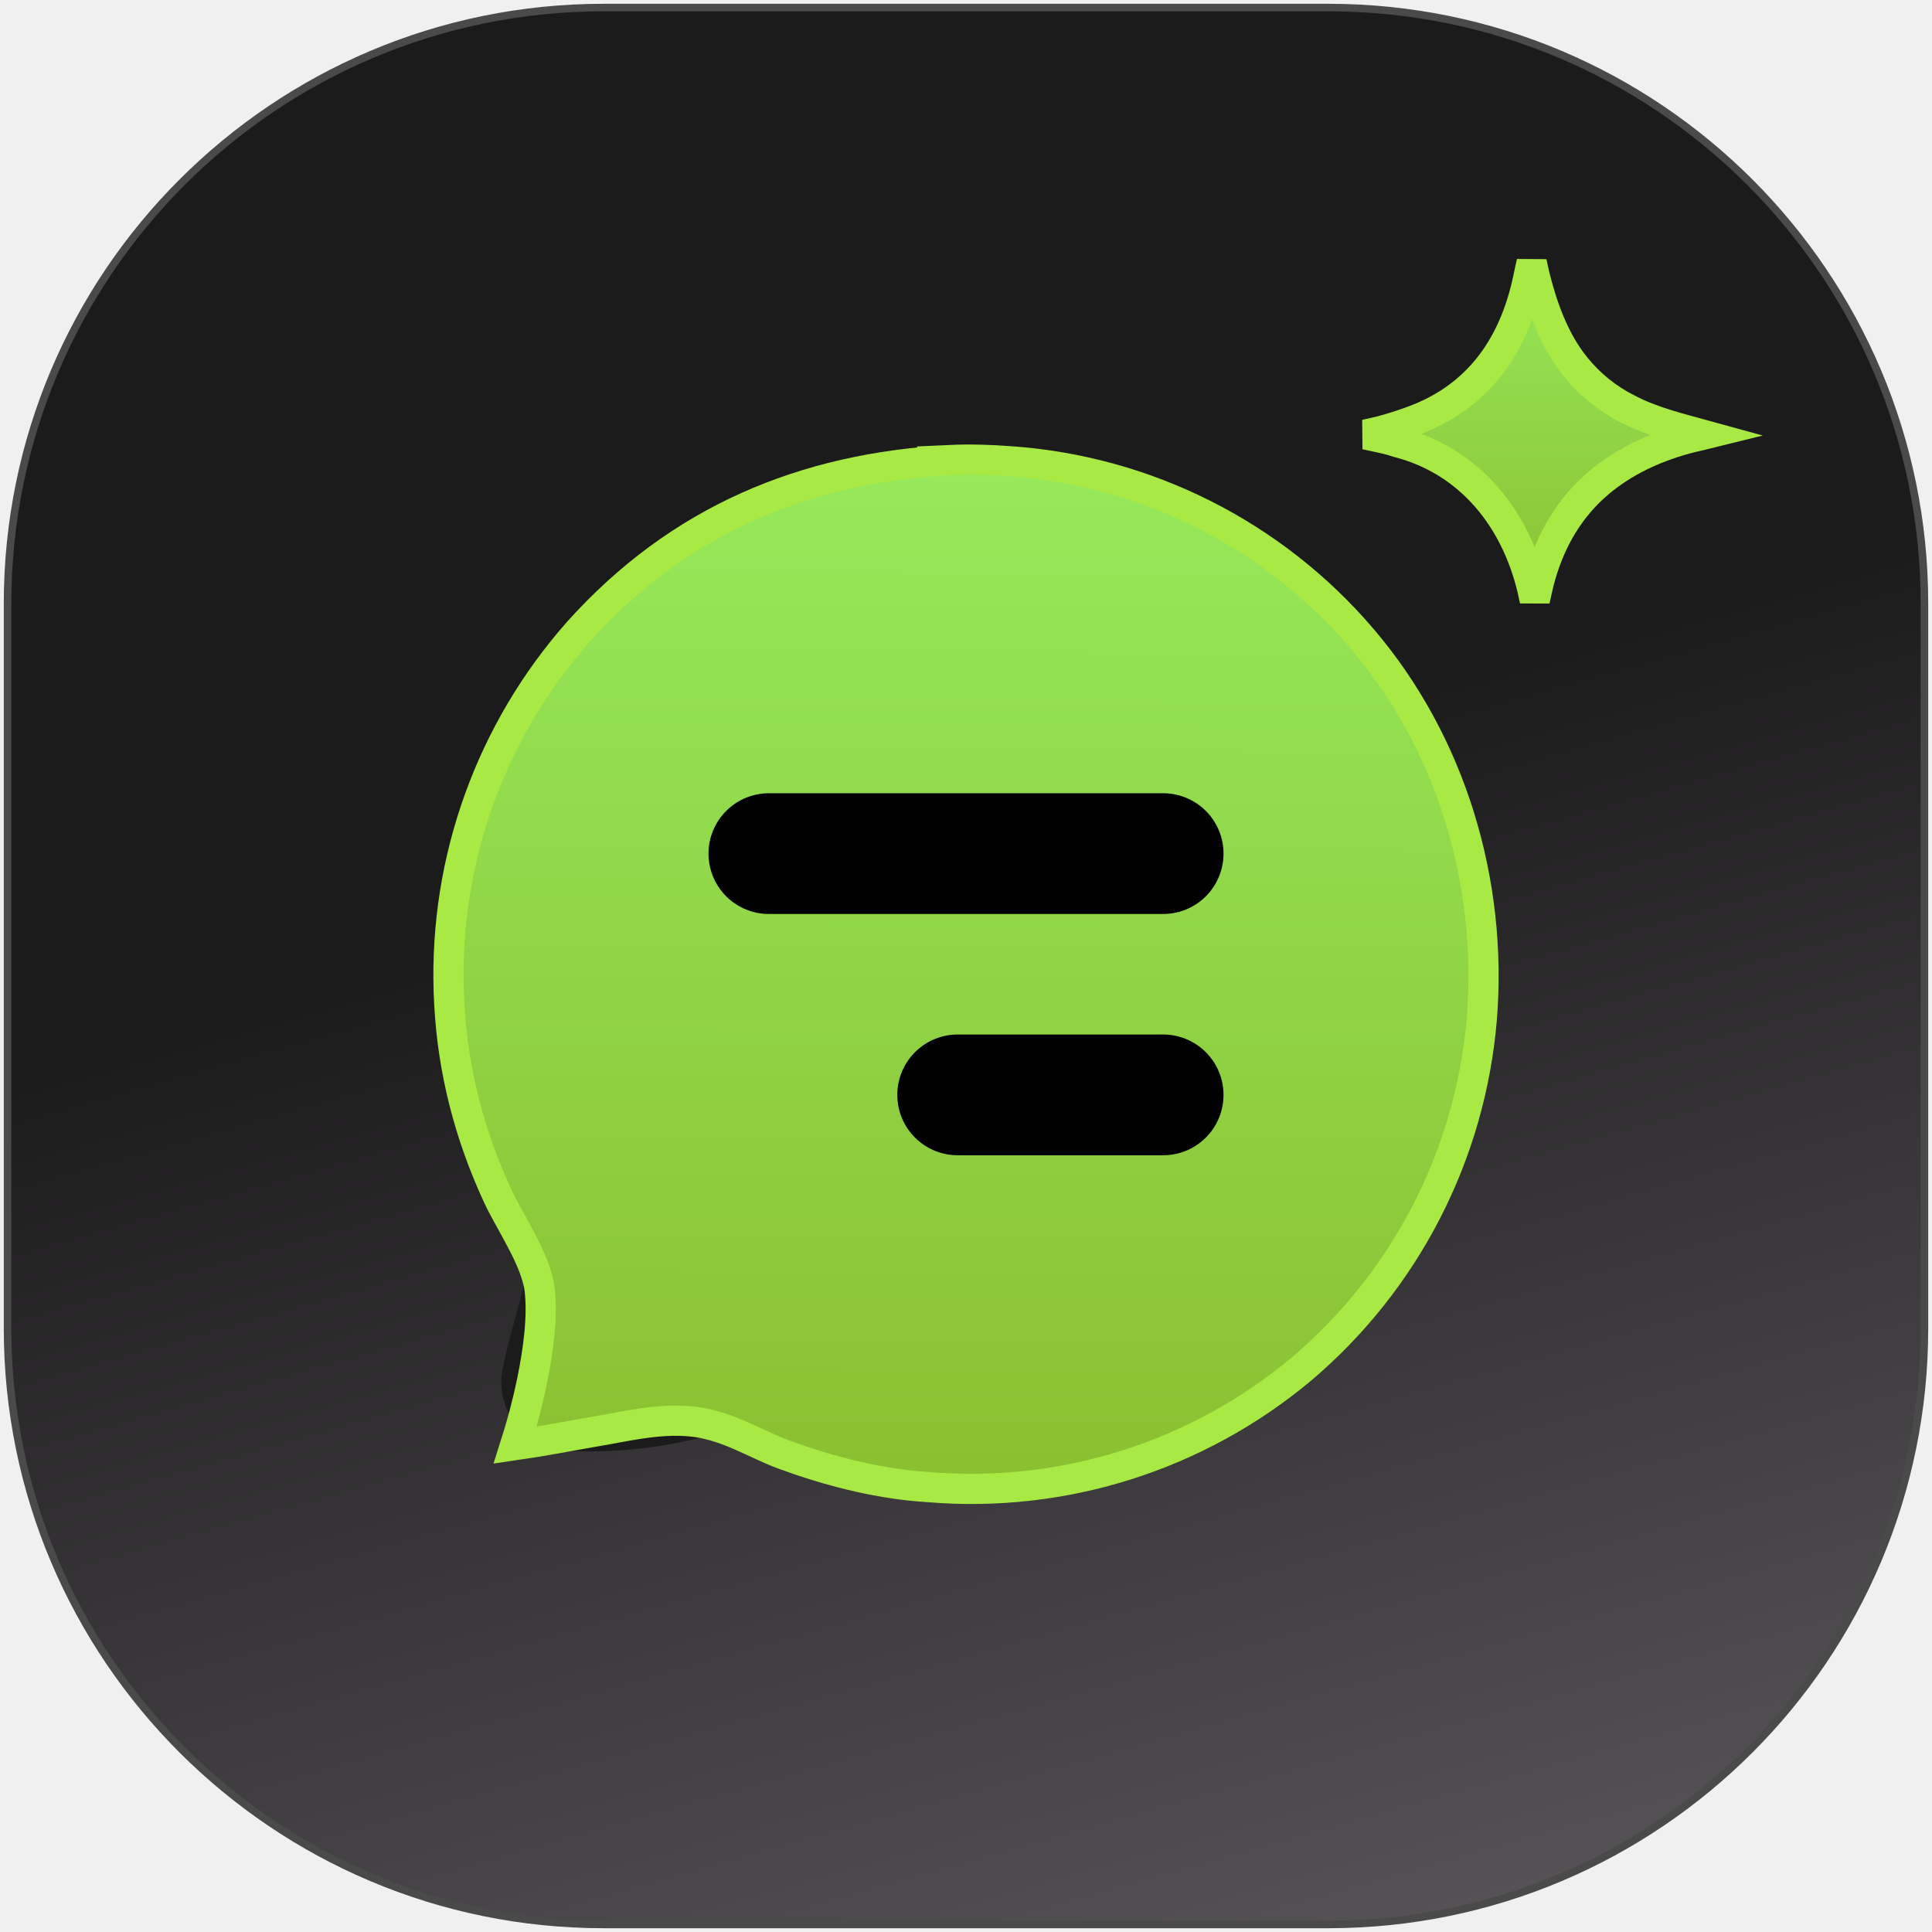
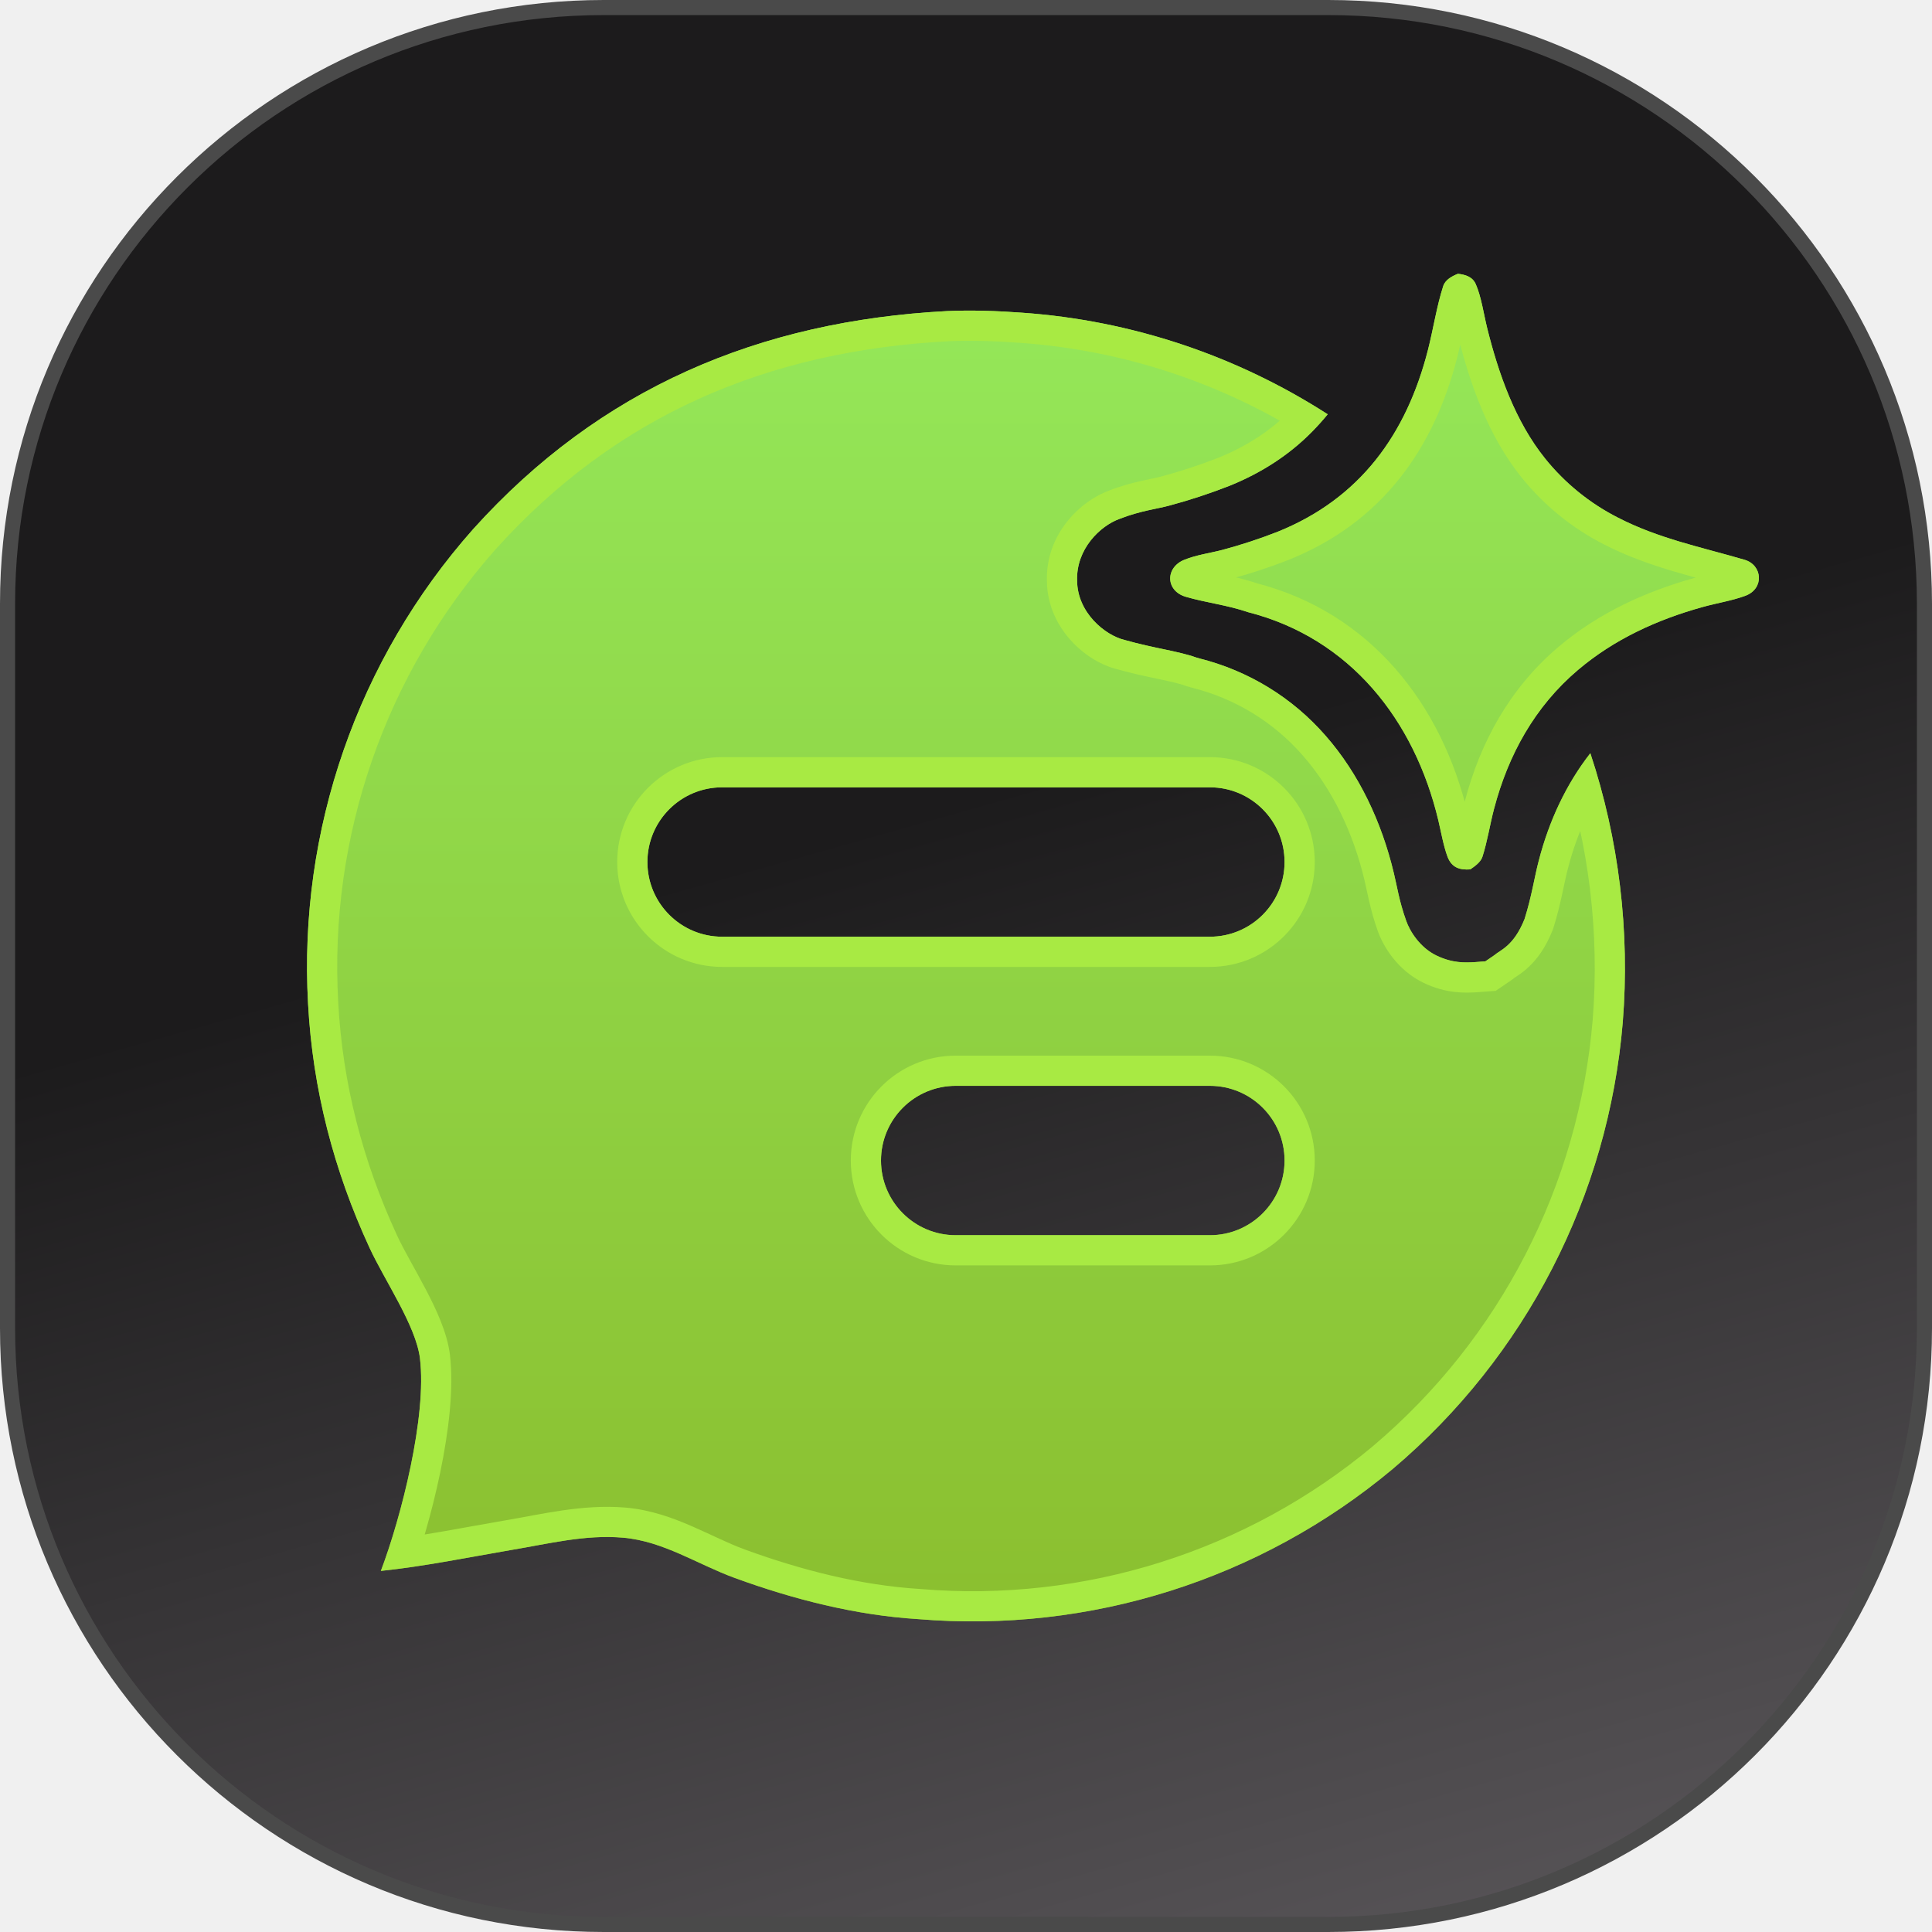
<svg xmlns="http://www.w3.org/2000/svg" width="128" height="128" viewBox="0 0 128 128" fill="none">
+   <rect x="0.5" y="0.5" width="127" height="127" rx="39.5" fill="url(#paint0_linear_1_87)" />
+   <rect x="0.5" y="0.5" width="127" height="127" rx="39.5" stroke="#4A4A4A" />
+   <mask id="path-2-inside-1_1_87" fill="white">
+     <path d="M62.743 20.61C64.313 20.537 66.143 20.598 67.705 20.718C74.984 21.225 81.939 23.573 87.964 27.448C87.632 27.851 87.286 28.239 86.922 28.607C85.404 30.152 83.544 31.344 81.467 32.182C80.156 32.696 78.816 33.137 77.456 33.5C76.714 33.707 75.558 33.834 74.183 34.373C72.878 34.84 71.289 36.385 71.361 38.468C71.372 40.576 73.204 42.098 74.534 42.407C76.444 42.949 78.06 43.135 79.239 43.557L79.46 43.622C82.715 44.438 85.624 46.218 87.824 48.743C90.034 51.261 91.541 54.462 92.349 57.862C92.553 58.688 92.695 59.7 93.159 60.992C93.4 61.695 94.075 62.778 95.168 63.306C96.238 63.825 97.089 63.777 97.677 63.746L98.409 63.691L99.013 63.278C99.397 62.935 100.283 62.694 101.004 60.894C101.481 59.39 101.667 58.073 101.945 57.032C102.625 54.393 103.764 51.949 105.364 49.903C107.257 55.608 107.996 61.703 107.512 67.731C106.558 79.227 101.075 89.874 92.269 97.324C83.505 104.649 72.205 108.223 60.824 107.27C56.694 107.016 52.569 105.961 48.692 104.548C46.209 103.642 43.956 102.104 41.27 101.874C38.76 101.658 36.338 102.281 33.883 102.688C30.998 103.183 28.147 103.77 25.233 104.077C26.582 100.515 28.29 93.836 27.823 89.992C27.562 87.848 25.488 84.843 24.487 82.68C22.114 77.548 20.715 72.156 20.411 66.514C19.761 54.999 23.69 43.693 31.342 35.063C39.763 25.708 50.312 21.265 62.743 20.61ZM63.317 71.939C60.584 71.939 58.368 74.154 58.368 76.887C58.368 79.62 60.584 81.836 63.317 81.836H80.158C82.891 81.836 85.106 79.62 85.106 76.887C85.106 74.154 82.891 71.939 80.158 71.939H63.317ZM47.842 52.162C45.109 52.162 42.892 54.379 42.892 57.111C42.892 59.844 45.109 62.059 47.842 62.06H80.158C82.891 62.059 85.106 59.844 85.106 57.111C85.106 54.379 82.891 52.162 80.158 52.162H47.842ZM96.592 18.14C97.079 18.195 97.552 18.331 97.769 18.816C98.136 19.637 98.304 20.83 98.527 21.729C99.28 24.76 100.393 27.923 102.365 30.376C103.677 32.007 105.319 33.341 107.184 34.29C109.908 35.693 112.688 36.24 115.585 37.088C116.77 37.436 116.911 39.002 115.627 39.475C114.723 39.807 113.737 39.954 112.806 40.216C109.788 41.051 106.944 42.352 104.544 44.387C101.684 46.811 99.921 50.011 98.979 53.608C98.705 54.656 98.545 55.738 98.214 56.767C98.098 57.125 97.704 57.398 97.411 57.599C96.712 57.65 96.173 57.487 95.899 56.752C95.633 56.038 95.475 55.118 95.296 54.362C93.716 47.723 89.463 42.283 82.668 40.552C81.343 40.092 79.891 39.928 78.561 39.539C77.213 39.144 77.188 37.598 78.472 37.084C79.287 36.758 80.152 36.65 80.98 36.434C82.229 36.101 83.459 35.697 84.662 35.225C90.113 33.025 93.177 28.767 94.602 23.201C94.958 21.81 95.183 20.296 95.617 18.955C95.753 18.534 96.196 18.297 96.592 18.14Z" />
+   </mask>
+   <path d="M62.743 20.61C64.313 20.537 66.143 20.598 67.705 20.718C74.984 21.225 81.939 23.573 87.964 27.448C87.632 27.851 87.286 28.239 86.922 28.607C85.404 30.152 83.544 31.344 81.467 32.182C80.156 32.696 78.816 33.137 77.456 33.5C76.714 33.707 75.558 33.834 74.183 34.373C72.878 34.84 71.289 36.385 71.361 38.468C71.372 40.576 73.204 42.098 74.534 42.407C76.444 42.949 78.06 43.135 79.239 43.557L79.46 43.622C82.715 44.438 85.624 46.218 87.824 48.743C90.034 51.261 91.541 54.462 92.349 57.862C92.553 58.688 92.695 59.7 93.159 60.992C93.4 61.695 94.075 62.778 95.168 63.306C96.238 63.825 97.089 63.777 97.677 63.746L98.409 63.691L99.013 63.278C99.397 62.935 100.283 62.694 101.004 60.894C101.481 59.39 101.667 58.073 101.945 57.032C102.625 54.393 103.764 51.949 105.364 49.903C107.257 55.608 107.996 61.703 107.512 67.731C106.558 79.227 101.075 89.874 92.269 97.324C83.505 104.649 72.205 108.223 60.824 107.27C56.694 107.016 52.569 105.961 48.692 104.548C46.209 103.642 43.956 102.104 41.27 101.874C38.76 101.658 36.338 102.281 33.883 102.688C30.998 103.183 28.147 103.77 25.233 104.077C26.582 100.515 28.29 93.836 27.823 89.992C27.562 87.848 25.488 84.843 24.487 82.68C22.114 77.548 20.715 72.156 20.411 66.514C19.761 54.999 23.69 43.693 31.342 35.063C39.763 25.708 50.312 21.265 62.743 20.61ZM63.317 71.939C60.584 71.939 58.368 74.154 58.368 76.887C58.368 79.62 60.584 81.836 63.317 81.836H80.158C82.891 81.836 85.106 79.62 85.106 76.887C85.106 74.154 82.891 71.939 80.158 71.939H63.317ZM47.842 52.162C45.109 52.162 42.892 54.379 42.892 57.111C42.892 59.844 45.109 62.059 47.842 62.06H80.158C82.891 62.059 85.106 59.844 85.106 57.111C85.106 54.379 82.891 52.162 80.158 52.162H47.842ZM96.592 18.14C97.079 18.195 97.552 18.331 97.769 18.816C98.136 19.637 98.304 20.83 98.527 21.729C99.28 24.76 100.393 27.923 102.365 30.376C103.677 32.007 105.319 33.341 107.184 34.29C109.908 35.693 112.688 36.24 115.585 37.088C116.77 37.436 116.911 39.002 115.627 39.475C114.723 39.807 113.737 39.954 112.806 40.216C109.788 41.051 106.944 42.352 104.544 44.387C101.684 46.811 99.921 50.011 98.979 53.608C98.705 54.656 98.545 55.738 98.214 56.767C98.098 57.125 97.704 57.398 97.411 57.599C96.712 57.65 96.173 57.487 95.899 56.752C95.633 56.038 95.475 55.118 95.296 54.362C93.716 47.723 89.463 42.283 82.668 40.552C81.343 40.092 79.891 39.928 78.561 39.539C77.213 39.144 77.188 37.598 78.472 37.084C79.287 36.758 80.152 36.65 80.98 36.434C82.229 36.101 83.459 35.697 84.662 35.225C90.113 33.025 93.177 28.767 94.602 23.201C94.958 21.81 95.183 20.296 95.617 18.955C95.753 18.534 96.196 18.297 96.592 18.14Z" fill="url(#paint1_linear_1_87)" />
+   <path d="M62.743 20.61L62.649 18.613L62.638 18.613L62.743 20.61ZM67.705 20.718L67.552 22.712L67.566 22.713L67.705 20.718ZM87.964 27.448L89.507 28.72L90.938 26.984L89.046 25.766L87.964 27.448ZM86.922 28.607L85.501 27.2L85.495 27.206L86.922 28.607ZM81.467 32.182L82.197 34.044L82.205 34.04L82.214 34.037L81.467 32.182ZM77.456 33.5L76.94 31.568L76.929 31.57L76.919 31.573L77.456 33.5ZM74.183 34.373L74.858 36.256L74.885 36.246L74.913 36.235L74.183 34.373ZM71.361 38.468L73.361 38.457L73.361 38.428L73.36 38.399L71.361 38.468ZM74.534 42.407L75.079 40.483L75.034 40.47L74.987 40.459L74.534 42.407ZM79.239 43.557L78.566 45.44L78.618 45.459L78.671 45.474L79.239 43.557ZM79.46 43.622L78.891 45.54L78.932 45.552L78.973 45.562L79.46 43.622ZM87.824 48.743L86.316 50.057L86.321 50.063L87.824 48.743ZM92.349 57.862L90.404 58.325L90.406 58.334L90.408 58.342L92.349 57.862ZM93.159 60.992L95.05 60.342L95.046 60.329L95.041 60.317L93.159 60.992ZM95.168 63.306L96.041 61.507L96.038 61.505L95.168 63.306ZM97.677 63.746L97.782 65.743L97.804 65.742L97.825 65.74L97.677 63.746ZM98.409 63.691L98.558 65.686L99.094 65.646L99.539 65.342L98.409 63.691ZM99.013 63.278L100.142 64.929L100.248 64.856L100.344 64.77L99.013 63.278ZM101.004 60.894L102.86 61.637L102.888 61.568L102.91 61.498L101.004 60.894ZM101.945 57.032L103.877 57.549L103.88 57.54L103.882 57.531L101.945 57.032ZM105.364 49.903L107.262 49.273L106.087 45.733L103.789 48.671L105.364 49.903ZM107.512 67.731L109.506 67.897L109.506 67.891L107.512 67.731ZM92.269 97.324L93.552 98.859L93.561 98.851L92.269 97.324ZM60.824 107.27L60.991 105.277L60.969 105.275L60.947 105.273L60.824 107.27ZM48.692 104.548L48.007 106.427L48.007 106.427L48.692 104.548ZM41.27 101.874L41.099 103.867L41.1 103.867L41.27 101.874ZM33.883 102.688L33.556 100.714L33.544 100.716L33.883 102.688ZM25.233 104.077L23.363 103.369L22.212 106.407L25.443 106.066L25.233 104.077ZM27.823 89.992L29.808 89.751L29.808 89.751L27.823 89.992ZM24.487 82.68L22.672 83.519L22.672 83.519L24.487 82.68ZM20.411 66.514L22.408 66.406L22.408 66.401L20.411 66.514ZM31.342 35.063L29.855 33.725L29.85 33.731L29.845 33.737L31.342 35.063ZM63.317 71.939V69.939H63.317L63.317 71.939ZM58.368 76.887L56.368 76.887V76.887H58.368ZM63.317 81.836L63.317 83.836H63.317V81.836ZM80.158 81.836V83.836H80.158L80.158 81.836ZM85.106 76.887H87.106V76.887L85.106 76.887ZM80.158 71.939L80.158 69.939H80.158V71.939ZM47.842 52.162V50.162H47.841L47.842 52.162ZM42.892 57.111L40.892 57.111V57.111L42.892 57.111ZM47.842 62.06L47.841 64.06H47.842V62.06ZM80.158 62.06V64.06H80.158L80.158 62.06ZM85.106 57.111L87.106 57.111V57.111L85.106 57.111ZM80.158 52.162L80.158 50.162H80.158V52.162ZM96.592 18.14L96.816 16.152L96.319 16.096L95.854 16.281L96.592 18.14ZM97.769 18.816L95.944 19.633L95.944 19.633L97.769 18.816ZM98.527 21.729L96.586 22.211L96.586 22.211L98.527 21.729ZM102.365 30.376L100.806 31.629L100.806 31.629L102.365 30.376ZM107.184 34.29L108.1 32.512L108.091 32.508L107.184 34.29ZM115.585 37.088L116.148 35.169L116.146 35.168L115.585 37.088ZM115.627 39.475L114.937 37.597L114.936 37.598L115.627 39.475ZM112.806 40.216L113.34 42.143L113.349 42.141L112.806 40.216ZM104.544 44.387L105.837 45.912L105.837 45.912L104.544 44.387ZM98.979 53.608L100.914 54.115L100.914 54.115L98.979 53.608ZM98.214 56.767L96.31 56.153L96.31 56.153L98.214 56.767ZM97.411 57.599L97.556 59.593L98.096 59.554L98.542 59.248L97.411 57.599ZM95.899 56.752L97.773 56.054L97.773 56.054L95.899 56.752ZM95.296 54.362L93.35 54.825L93.35 54.825L95.296 54.362ZM82.668 40.552L82.012 42.441L82.092 42.469L82.174 42.49L82.668 40.552ZM78.561 39.539L77.999 41.458L78 41.459L78.561 39.539ZM78.472 37.084L77.729 35.227L77.729 35.227L78.472 37.084ZM80.98 36.434L81.486 38.368L81.495 38.366L80.98 36.434ZM84.662 35.225L85.392 37.087L85.401 37.083L85.41 37.079L84.662 35.225ZM94.602 23.201L96.54 23.697V23.697L94.602 23.201ZM95.617 18.955L93.714 18.339L93.714 18.34L95.617 18.955ZM62.743 20.61L62.836 22.608C64.3 22.54 66.043 22.596 67.552 22.712L67.705 20.718L67.858 18.724C66.243 18.6 64.326 18.534 62.649 18.613L62.743 20.61ZM67.705 20.718L67.566 22.713C74.505 23.196 81.137 25.435 86.882 29.13L87.964 27.448L89.046 25.766C82.741 21.711 75.462 19.253 67.844 18.723L67.705 20.718ZM87.964 27.448L86.42 26.176C86.12 26.541 85.815 26.883 85.501 27.2L86.922 28.607L88.343 30.015C88.757 29.596 89.144 29.161 89.507 28.72L87.964 27.448ZM86.922 28.607L85.495 27.206C84.191 28.533 82.57 29.581 80.719 30.327L81.467 32.182L82.214 34.037C84.518 33.108 86.617 31.771 88.348 30.009L86.922 28.607ZM81.467 32.182L80.737 30.32C79.495 30.806 78.226 31.224 76.94 31.568L77.456 33.5L77.972 35.432C79.405 35.05 80.817 34.585 82.197 34.044L81.467 32.182ZM77.456 33.5L76.919 31.573C76.601 31.662 76.318 31.703 75.616 31.861C75.008 31.999 74.269 32.191 73.454 32.511L74.183 34.373L74.913 36.235C75.472 36.016 75.998 35.876 76.498 35.763C76.903 35.671 77.568 35.545 77.993 35.427L77.456 33.5ZM74.183 34.373L73.509 32.49C71.604 33.172 69.253 35.372 69.362 38.536L71.361 38.468L73.36 38.399C73.343 37.906 73.517 37.448 73.831 37.047C74.162 36.623 74.58 36.355 74.858 36.256L74.183 34.373ZM71.361 38.468L69.361 38.478C69.37 40.134 70.095 41.5 70.978 42.463C71.839 43.402 72.972 44.097 74.081 44.355L74.534 42.407L74.987 40.459C74.766 40.408 74.318 40.187 73.927 39.761C73.559 39.359 73.363 38.91 73.361 38.457L71.361 38.468ZM74.534 42.407L73.989 44.331C75.021 44.624 75.97 44.819 76.747 44.984C77.564 45.156 78.126 45.283 78.566 45.44L79.239 43.557L79.912 41.673C79.172 41.409 78.337 41.231 77.574 41.07C76.77 40.9 75.957 40.732 75.079 40.483L74.534 42.407ZM79.239 43.557L78.671 45.474L78.891 45.54L79.46 43.622L80.028 41.705L79.808 41.639L79.239 43.557ZM79.46 43.622L78.973 45.562C81.834 46.279 84.385 47.841 86.316 50.057L87.824 48.743L89.332 47.429C86.862 44.594 83.597 42.597 79.946 41.682L79.46 43.622ZM87.824 48.743L86.321 50.063C88.278 52.292 89.656 55.181 90.404 58.325L92.349 57.862L94.295 57.4C93.425 53.742 91.79 50.229 89.327 47.424L87.824 48.743ZM92.349 57.862L90.408 58.342C90.556 58.943 90.769 60.253 91.276 61.667L93.159 60.992L95.041 60.317C94.621 59.146 94.55 58.432 94.291 57.383L92.349 57.862ZM93.159 60.992L91.268 61.642C91.625 62.682 92.586 64.279 94.298 65.106L95.168 63.306L96.038 61.505C95.825 61.402 95.608 61.221 95.413 60.975C95.216 60.724 95.097 60.477 95.05 60.342L93.159 60.992ZM95.168 63.306L94.294 65.105C95.842 65.856 97.123 65.778 97.782 65.743L97.677 63.746L97.571 61.749C97.273 61.765 97.067 61.773 96.835 61.746C96.618 61.721 96.358 61.66 96.041 61.507L95.168 63.306ZM97.677 63.746L97.825 65.74L98.558 65.686L98.409 63.691L98.26 61.697L97.528 61.752L97.677 63.746ZM98.409 63.691L99.539 65.342L100.142 64.929L99.013 63.278L97.883 61.628L97.279 62.041L98.409 63.691ZM99.013 63.278L100.344 64.77C100.303 64.807 100.25 64.841 100.494 64.678C100.675 64.558 100.941 64.374 101.23 64.11C101.833 63.559 102.399 62.79 102.86 61.637L101.004 60.894L99.147 60.15C98.888 60.798 98.65 61.049 98.534 61.155C98.463 61.219 98.391 61.273 98.275 61.35C98.222 61.385 97.914 61.578 97.68 61.786L99.013 63.278ZM101.004 60.894L102.91 61.498C103.176 60.659 103.357 59.884 103.503 59.215C103.657 58.509 103.754 58.009 103.877 57.549L101.945 57.032L100.013 56.515C99.858 57.096 99.723 57.775 99.595 58.364C99.459 58.989 99.308 59.624 99.097 60.289L101.004 60.894ZM101.945 57.032L103.882 57.531C104.502 55.122 105.531 52.936 106.939 51.136L105.364 49.903L103.789 48.671C101.997 50.962 100.747 53.665 100.008 56.533L101.945 57.032ZM105.364 49.903L103.466 50.533C105.275 55.983 105.981 61.81 105.519 67.572L107.512 67.731L109.506 67.891C110.011 61.596 109.24 55.232 107.262 49.273L105.364 49.903ZM107.512 67.731L105.519 67.566C104.609 78.533 99.378 88.69 90.977 95.797L92.269 97.324L93.561 98.851C102.772 91.057 108.508 79.922 109.506 67.897L107.512 67.731ZM92.269 97.324L90.987 95.79C82.627 102.777 71.847 106.186 60.991 105.277L60.824 107.27L60.657 109.263C72.563 110.26 84.384 106.522 93.552 98.859L92.269 97.324ZM60.824 107.27L60.947 105.273C57.065 105.035 53.135 104.039 49.377 102.669L48.692 104.548L48.007 106.427C52.002 107.883 56.322 108.997 60.701 109.266L60.824 107.27ZM48.692 104.548L49.378 102.669C48.199 102.239 47.239 101.726 45.855 101.123C44.58 100.568 43.108 100.024 41.441 99.881L41.27 101.874L41.1 103.867C42.118 103.954 43.116 104.293 44.259 104.791C45.293 105.241 46.702 105.951 48.007 106.427L48.692 104.548ZM41.27 101.874L41.442 99.881C38.601 99.637 35.776 100.346 33.556 100.714L33.883 102.688L34.21 104.661C36.9 104.215 38.918 103.679 41.099 103.867L41.27 101.874ZM33.883 102.688L33.544 100.716C30.573 101.227 27.851 101.79 25.023 102.088L25.233 104.077L25.443 106.066C28.443 105.749 31.422 105.139 34.221 104.659L33.883 102.688ZM25.233 104.077L27.103 104.786C27.817 102.901 28.61 100.239 29.168 97.546C29.715 94.899 30.082 92.007 29.808 89.751L27.823 89.992L25.838 90.233C26.03 91.821 25.777 94.191 25.251 96.735C24.734 99.233 23.998 101.692 23.363 103.369L25.233 104.077ZM27.823 89.992L29.808 89.751C29.628 88.272 28.872 86.689 28.203 85.414C27.443 83.965 26.782 82.877 26.302 81.84L24.487 82.68L22.672 83.519C23.192 84.645 24.069 86.142 24.661 87.272C25.345 88.576 25.756 89.567 25.838 90.234L27.823 89.992ZM24.487 82.68L26.302 81.84C24.03 76.926 22.697 71.781 22.408 66.406L20.411 66.514L18.414 66.621C18.732 72.531 20.198 78.171 22.672 83.519L24.487 82.68ZM20.411 66.514L22.408 66.401C21.787 55.413 25.537 44.625 32.838 36.39L31.342 35.063L29.845 33.737C21.844 42.761 17.734 54.584 18.414 66.626L20.411 66.514ZM31.342 35.063L32.828 36.402C40.854 27.487 50.882 23.238 62.848 22.608L62.743 20.61L62.638 18.613C49.743 19.293 38.673 23.93 29.855 33.725L31.342 35.063ZM63.317 71.939L63.317 69.939C59.48 69.939 56.368 73.049 56.368 76.887L58.368 76.887L60.368 76.887C60.368 75.259 61.688 73.939 63.317 73.939L63.317 71.939ZM58.368 76.887H56.368C56.368 80.724 59.48 83.836 63.317 83.836L63.317 81.836L63.317 79.836C61.689 79.836 60.368 78.515 60.368 76.887H58.368ZM63.317 81.836V83.836H80.158V81.836V79.836H63.317V81.836ZM80.158 81.836L80.158 83.836C83.996 83.836 87.106 80.724 87.106 76.887H85.106H83.106C83.106 78.515 81.786 79.836 80.158 79.836L80.158 81.836ZM85.106 76.887L87.106 76.887C87.106 73.049 83.995 69.939 80.158 69.939L80.158 71.939L80.158 73.939C81.786 73.939 83.106 75.259 83.106 76.887L85.106 76.887ZM80.158 71.939V69.939H63.317V71.939V73.939H80.158V71.939ZM47.842 52.162L47.841 50.162C44.004 50.163 40.893 53.274 40.892 57.111L42.892 57.111L44.892 57.111C44.892 55.483 46.213 54.162 47.842 54.162L47.842 52.162ZM42.892 57.111L40.892 57.111C40.893 60.949 44.005 64.059 47.841 64.06L47.842 62.06L47.842 60.06C46.213 60.059 44.892 58.739 44.892 57.111L42.892 57.111ZM47.842 62.06V64.06H80.158V62.06V60.06H47.842V62.06ZM80.158 62.06L80.158 64.06C83.995 64.059 87.106 60.949 87.106 57.111L85.106 57.111L83.106 57.111C83.106 58.739 81.786 60.059 80.158 60.06L80.158 62.06ZM85.106 57.111L87.106 57.111C87.106 53.274 83.996 50.162 80.158 50.162L80.158 52.162L80.158 54.162C81.786 54.162 83.106 55.483 83.106 57.111L85.106 57.111ZM80.158 52.162V50.162H47.842V52.162V54.162H80.158V52.162ZM96.592 18.14L96.367 20.127C96.437 20.135 96.471 20.142 96.481 20.144C96.491 20.147 96.457 20.14 96.398 20.111C96.336 20.08 96.246 20.025 96.153 19.933C96.058 19.839 95.988 19.733 95.944 19.633L97.769 18.816L99.595 18C98.905 16.457 97.398 16.218 96.816 16.152L96.592 18.14ZM97.769 18.816L95.944 19.633C96.041 19.85 96.14 20.189 96.251 20.683C96.338 21.069 96.474 21.758 96.586 22.211L98.527 21.729L100.468 21.246C100.357 20.801 100.297 20.443 100.153 19.803C100.033 19.271 99.865 18.603 99.595 18L97.769 18.816ZM98.527 21.729L96.586 22.211C97.362 25.332 98.56 28.835 100.806 31.629L102.365 30.376L103.924 29.123C102.227 27.012 101.199 24.188 100.468 21.246L98.527 21.729ZM102.365 30.376L100.806 31.629C102.295 33.481 104.16 34.995 106.277 36.072L107.184 34.29L108.091 32.508C106.478 31.687 105.058 30.533 103.923 29.123L102.365 30.376ZM107.184 34.29L106.269 36.068C109.219 37.588 112.341 38.222 115.023 39.007L115.585 37.088L116.146 35.168C113.035 34.258 110.597 33.798 108.1 32.512L107.184 34.29ZM115.585 37.088L115.022 39.007C114.798 38.941 114.551 38.688 114.534 38.327C114.526 38.155 114.573 37.976 114.675 37.826C114.781 37.67 114.901 37.611 114.937 37.597L115.627 39.475L116.317 41.352C117.742 40.828 118.595 39.546 118.53 38.142C118.467 36.793 117.557 35.582 116.148 35.169L115.585 37.088ZM115.627 39.475L114.936 37.598C114.606 37.719 114.234 37.816 113.772 37.924C113.347 38.023 112.787 38.143 112.264 38.291L112.806 40.216L113.349 42.141C113.755 42.026 114.154 41.942 114.681 41.819C115.171 41.705 115.744 41.563 116.318 41.351L115.627 39.475ZM112.806 40.216L112.273 38.288C109.056 39.179 105.928 40.591 103.25 42.861L104.544 44.387L105.837 45.912C107.96 44.112 110.519 42.924 113.34 42.143L112.806 40.216ZM104.544 44.387L103.25 42.861C100.019 45.6 98.069 49.188 97.044 53.102L98.979 53.608L100.914 54.115C101.773 50.833 103.35 48.021 105.837 45.912L104.544 44.387ZM98.979 53.608L97.044 53.102C96.894 53.678 96.772 54.275 96.664 54.769C96.55 55.289 96.444 55.737 96.31 56.153L98.214 56.767L100.117 57.38C100.314 56.768 100.454 56.161 100.572 55.621C100.696 55.054 100.791 54.587 100.914 54.115L98.979 53.608ZM98.214 56.767L96.31 56.153C96.36 55.998 96.427 55.893 96.466 55.84C96.504 55.788 96.53 55.765 96.522 55.772C96.516 55.778 96.495 55.796 96.451 55.829C96.405 55.863 96.355 55.898 96.28 55.949L97.411 57.599L98.542 59.248C98.675 59.157 98.964 58.962 99.235 58.711C99.497 58.47 99.907 58.031 100.117 57.38L98.214 56.767ZM97.411 57.599L97.265 55.604C97.069 55.618 97.174 55.575 97.379 55.676C97.494 55.732 97.598 55.814 97.678 55.908C97.752 55.996 97.775 56.059 97.773 56.054L95.899 56.752L94.025 57.45C94.307 58.208 94.82 58.874 95.612 59.264C96.329 59.617 97.053 59.63 97.556 59.593L97.411 57.599ZM95.899 56.752L97.773 56.054C97.564 55.492 97.469 54.856 97.241 53.899L95.296 54.362L93.35 54.825C93.482 55.38 93.702 56.583 94.025 57.45L95.899 56.752ZM95.296 54.362L97.241 53.899C95.533 46.72 90.843 40.571 83.161 38.614L82.668 40.552L82.174 42.49C88.083 43.995 91.899 48.727 93.35 54.825L95.296 54.362ZM82.668 40.552L83.323 38.662C82.531 38.387 81.727 38.21 81.031 38.062C80.296 37.907 79.696 37.787 79.123 37.619L78.561 39.539L78 41.459C78.757 41.68 79.547 41.837 80.202 41.975C80.895 42.122 81.48 42.257 82.012 42.441L82.668 40.552ZM78.561 39.539L79.124 37.62C79.123 37.62 79.13 37.622 79.142 37.627C79.154 37.633 79.172 37.641 79.193 37.655C79.236 37.682 79.289 37.725 79.341 37.789C79.451 37.922 79.523 38.102 79.529 38.299C79.541 38.74 79.252 38.926 79.216 38.941L78.472 37.084L77.729 35.227C76.408 35.756 75.489 36.972 75.531 38.413C75.573 39.884 76.597 41.048 77.999 41.458L78.561 39.539ZM78.472 37.084L79.216 38.941C79.474 38.837 79.771 38.756 80.16 38.669C80.494 38.594 81.031 38.487 81.486 38.368L80.98 36.434L80.474 34.499C80.101 34.596 79.792 34.652 79.283 34.766C78.829 34.868 78.286 35.004 77.729 35.227L78.472 37.084ZM80.98 36.434L81.495 38.366C82.818 38.014 84.119 37.586 85.392 37.087L84.662 35.225L83.931 33.363C82.798 33.807 81.641 34.188 80.465 34.501L80.98 36.434ZM84.662 35.225L85.41 37.079C91.57 34.594 94.992 29.744 96.54 23.697L94.602 23.201L92.665 22.705C91.363 27.791 88.656 31.456 83.913 33.37L84.662 35.225ZM94.602 23.201L96.54 23.697C96.731 22.952 96.889 22.16 97.036 21.48C97.189 20.768 97.336 20.138 97.52 19.57L95.617 18.955L93.714 18.34C93.464 19.113 93.282 19.91 93.125 20.639C92.962 21.398 92.83 22.059 92.665 22.705L94.602 23.201ZM95.617 18.955L97.52 19.571C97.42 19.879 97.235 20.028 97.199 20.054C97.179 20.069 97.177 20.068 97.204 20.054C97.23 20.04 97.27 20.022 97.329 19.998L96.592 18.14L95.854 16.281C95.591 16.385 95.196 16.559 94.814 16.843C94.425 17.132 93.95 17.61 93.714 18.339L95.617 18.955Z" fill="#A8EA43" mask="url(#path-2-inside-1_1_87)" />
  <defs>
-     <linearGradient id="bg" x1="64" y1="33.707" x2="107.817" y2="188.854" gradientUnits="userSpaceOnUse">
+     <linearGradient id="paint0_linear_1_87" x1="64" y1="33.707" x2="107.817" y2="188.854" gradientUnits="userSpaceOnUse">
      <stop stop-color="#1C1B1C" />
      <stop offset="0.115" stop-color="#1C1B1C" />
      <stop offset="1" stop-color="#827D82" />
    </linearGradient>
-     <linearGradient id="fg" x1="64.078" y1="29.45" x2="63.922" y2="99.643" gradientUnits="userSpaceOnUse">
-       <stop stop-color="#95EA5C" />
-       <stop offset="1" stop-color="#8BBF2F" />
-     </linearGradient>
-     <linearGradient id="sprk" x1="101.672" y1="15.698" x2="101.672" y2="41.356" gradientUnits="userSpaceOnUse">
+     <linearGradient id="paint1_linear_1_87" x1="70.487" y1="13.986" x2="70.487" y2="107.421" gradientUnits="userSpaceOnUse">
      <stop stop-color="#95EA5C" />
      <stop offset="1" stop-color="#8BBF2F" />
    </linearGradient>
  </defs>
-   <rect x="0.5" y="0.5" width="127" height="127" rx="39.5" fill="url(#bg)" />
-   <rect x="0.5" y="0.5" width="127" height="127" rx="39.5" stroke="#4A4A4A" stroke-width="0.5" />
-   <path d="M64.05 30.302C65.021 30.288 65.993 30.315 66.962 30.382C75.939 30.957 84.309 35.111 90.195 41.912C96.083 48.685 99.052 57.512 98.456 66.467C97.81 75.633 93.528 84.161 86.562 90.154C80.72 95.227 73.297 98.113 65.563 98.318C64.209 98.357 63.049 98.285 61.699 98.189C58.946 97.926 56.236 97.329 53.627 96.412C52.57 96.05 50.287 94.836 49.379 94.798C48.114 94.745 46.057 95.375 44.69 95.627C43.23 95.898 41.754 96.068 40.271 96.133C38.345 96.217 36.051 96.218 34.557 94.79C33.527 93.852 33.021 92.236 33.272 90.85C33.792 87.977 35.03 85.029 35.161 82.092C35.196 81.289 34.131 79.484 33.746 78.677C33.413 77.971 33.1 77.256 32.806 76.532C27.967 64.461 30.458 50.391 39.468 40.971C46.197 33.938 54.401 30.593 64.05 30.302Z" fill="#1C1B1C" />
-   <path d="M63.036 30.474C64.251 30.418 65.684 30.465 66.918 30.56L66.925 30.56C75.954 31.189 84.352 35.42 90.23 42.302L90.23 42.303C96.131 49.203 98.9 58.432 98.175 67.481C97.426 76.507 93.122 84.865 86.209 90.715C79.327 96.468 70.454 99.274 61.517 98.525L61.506 98.525L61.495 98.524L60.892 98.479C57.876 98.222 54.852 97.433 51.97 96.382L51.969 96.382C50.997 96.028 50.153 95.583 49.089 95.119C48.205 94.734 47.239 94.374 46.176 94.218L45.714 94.164C43.52 93.975 41.361 94.522 39.494 94.831L39.488 94.832C37.655 95.147 35.903 95.493 34.135 95.748C34.537 94.489 34.936 93.02 35.242 91.537C35.682 89.414 35.961 87.156 35.752 85.436C35.622 84.366 35.063 83.177 34.52 82.142C33.932 81.02 33.364 80.079 32.97 79.227C31.102 75.188 30.005 70.954 29.767 66.526L29.767 66.523L29.729 65.675C29.451 56.928 32.528 48.393 38.346 41.827C44.956 34.486 53.221 30.992 63.037 30.475L63.036 30.474Z" fill="url(#fg)" stroke="#A8EA43" stroke-width="2" />
-   <path d="M101.478 17.382C101.536 17.649 101.61 18.011 101.674 18.272C102.175 20.287 102.942 22.514 104.361 24.279V24.28C105.301 25.449 106.478 26.404 107.815 27.085V27.087C109.48 27.944 111.217 28.359 112.824 28.801C112.759 28.817 112.693 28.836 112.624 28.852C112.482 28.885 112.323 28.921 112.158 28.959L111.657 29.087C109.597 29.658 107.608 30.559 105.91 31.999C103.992 33.624 102.783 35.724 102.101 38.038L101.971 38.504C101.875 38.87 101.798 39.249 101.727 39.575C101.713 39.639 101.697 39.701 101.683 39.762C101.633 39.538 101.583 39.291 101.517 39.015C100.428 34.438 97.454 30.552 92.609 29.306C92.13 29.144 91.644 29.036 91.208 28.944C90.95 28.889 90.713 28.84 90.487 28.789C90.536 28.777 90.586 28.763 90.638 28.752C90.869 28.7 91.201 28.634 91.491 28.558L91.495 28.557C92.344 28.331 93.179 28.057 93.997 27.736L94.005 27.732C97.903 26.159 100.074 23.096 101.062 19.237C101.184 18.76 101.286 18.255 101.382 17.806C101.414 17.661 101.446 17.52 101.478 17.382Z" fill="url(#sprk)" stroke="#A8EA43" stroke-width="2" />
-   <path d="M50.94 56.554H77.061" stroke="#000000" stroke-width="8" stroke-linecap="round" />
-   <path d="M63.448 72.539L77.061 72.539" stroke="#000000" stroke-width="8" stroke-linecap="round" />
</svg>
